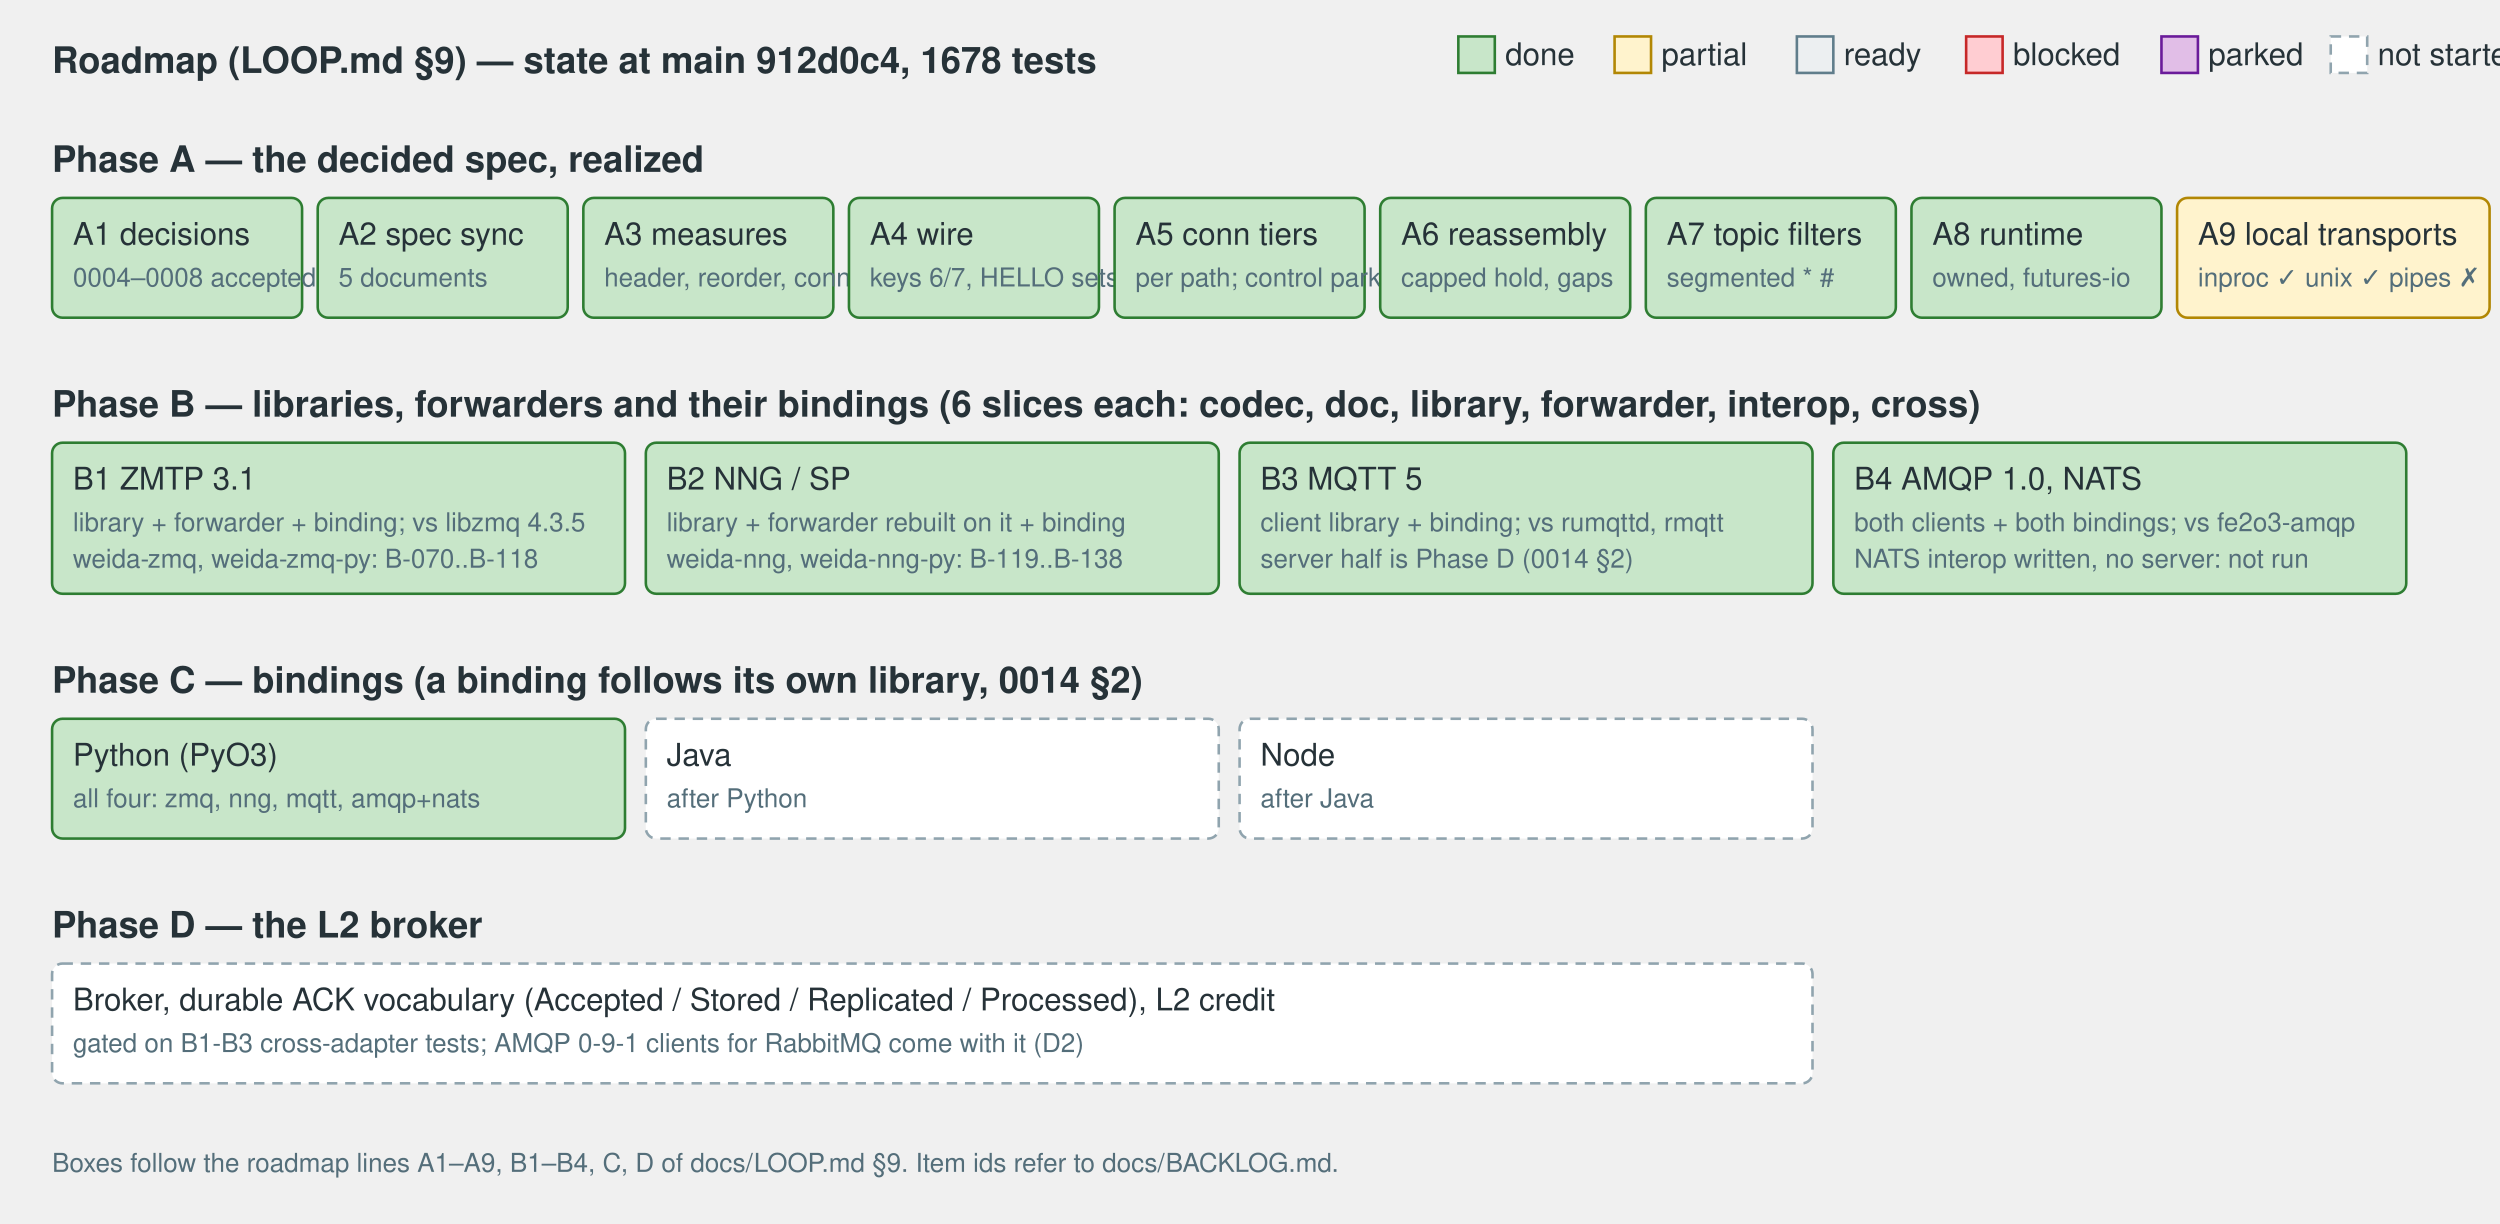
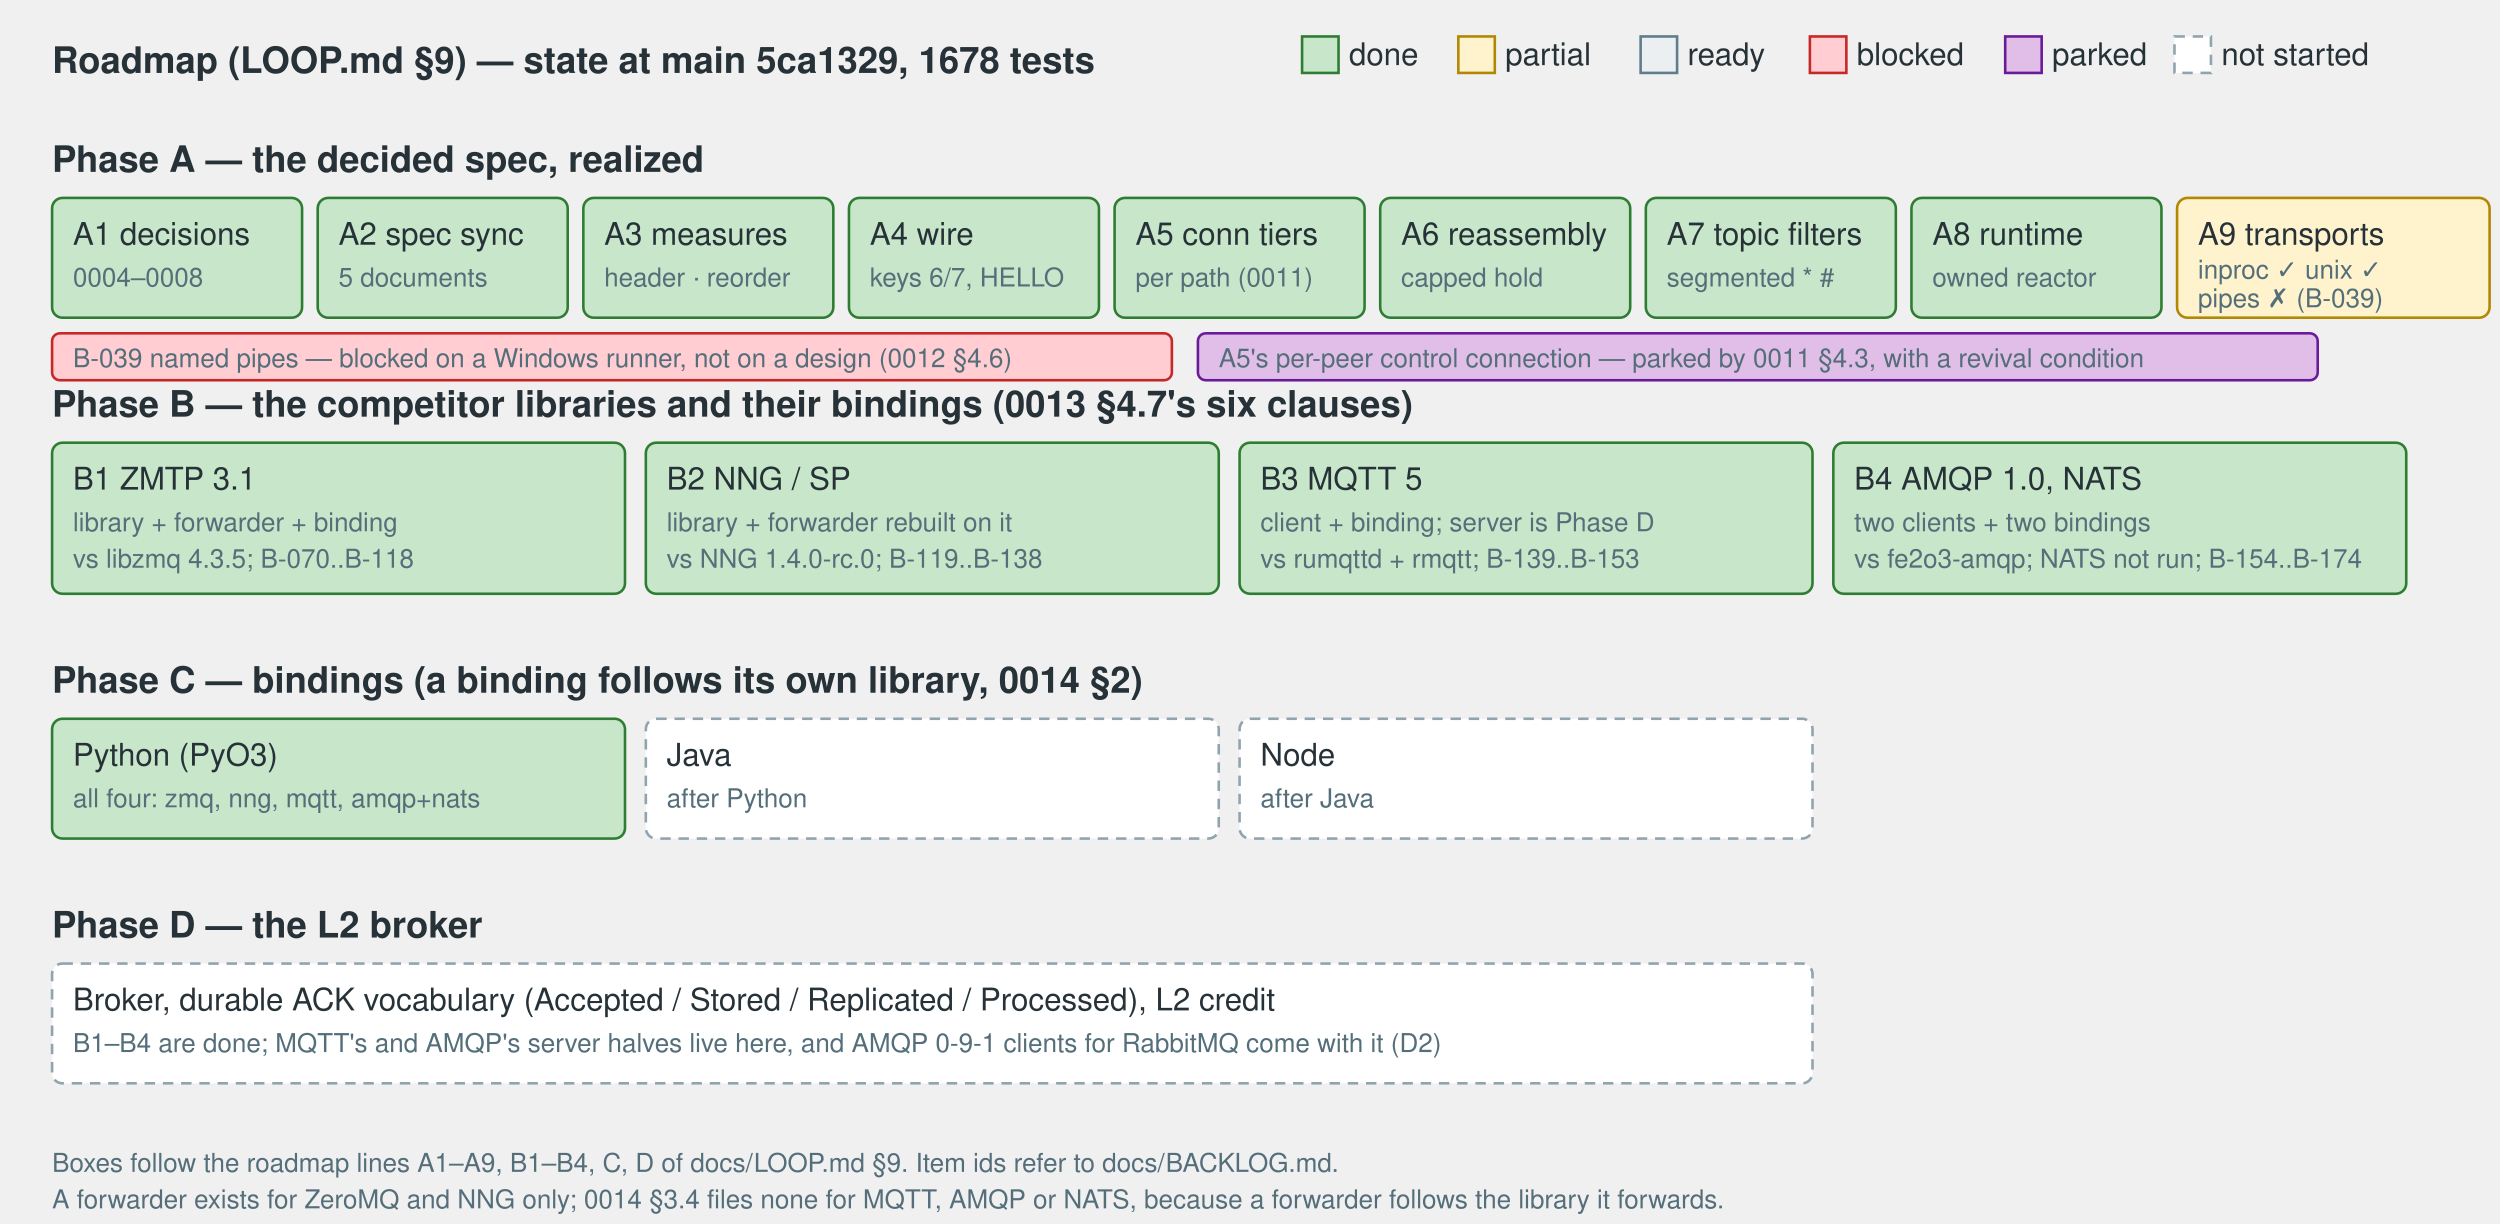
<svg xmlns="http://www.w3.org/2000/svg" width="960" height="470" viewBox="0 0 960 470" font-family="Helvetica, Arial, sans-serif" font-size="12">
  <defs>
    <style>
      .done    { fill:#c8e6c9; stroke:#2e7d32; }
      .partial { fill:#fff3cd; stroke:#b28704; }
      .ready   { fill:#eceff1; stroke:#607d8b; }
      .blocked { fill:#ffcdd2; stroke:#c62828; }
      .todo    { fill:#ffffff; stroke:#90a4ae; stroke-dasharray:4 3; }
      .parked  { fill:#e1bee7; stroke:#6a1b9a; }
      .lbl     { fill:#263238; }
      .sub     { fill:#546e7a; font-size:10px; }
      .phase   { fill:#263238; font-size:14px; font-weight:bold; }
    </style>
  </defs>
-   <text x="20" y="28" class="phase">Roadmap (LOOP.md §9) — state at main 912d0c4, 1678 tests</text>
-   <g transform="translate(560,14)">
+   <text x="20" y="28" class="phase">Roadmap (LOOP.md §9) — state at main 5ca1329, 1678 tests</text>
+   <g transform="translate(500,14)">
    <rect x="0" y="0" width="14" height="14" class="done" />
    <text x="18" y="11" class="lbl">done</text>
    <rect x="60" y="0" width="14" height="14" class="partial" />
    <text x="78" y="11" class="lbl">partial</text>
    <rect x="130" y="0" width="14" height="14" class="ready" />
    <text x="148" y="11" class="lbl">ready</text>
    <rect x="195" y="0" width="14" height="14" class="blocked" />
    <text x="213" y="11" class="lbl">blocked</text>
    <rect x="270" y="0" width="14" height="14" class="parked" />
    <text x="288" y="11" class="lbl">parked</text>
    <rect x="335" y="0" width="14" height="14" class="todo" />
    <text x="353" y="11" class="lbl">not started</text>
  </g>
  <text x="20" y="66" class="phase">Phase A — the decided spec, realized</text>
  <g transform="translate(20,76)">
    <rect x="0" y="0" width="96" height="46" rx="4" class="done" />
    <text x="8" y="18" class="lbl">A1 decisions</text>
-     <text x="8" y="34" class="sub">0004–0008 accepted</text>
+     <text x="8" y="34" class="sub">0004–0008</text>
    <rect x="102" y="0" width="96" height="46" rx="4" class="done" />
    <text x="110" y="18" class="lbl">A2 spec sync</text>
    <text x="110" y="34" class="sub">5 documents</text>
    <rect x="204" y="0" width="96" height="46" rx="4" class="done" />
    <text x="212" y="18" class="lbl">A3 measures</text>
-     <text x="212" y="34" class="sub">header, reorder, conn</text>
+     <text x="212" y="34" class="sub">header · reorder</text>
    <rect x="306" y="0" width="96" height="46" rx="4" class="done" />
    <text x="314" y="18" class="lbl">A4 wire</text>
-     <text x="314" y="34" class="sub">keys 6/7, HELLO sets</text>
+     <text x="314" y="34" class="sub">keys 6/7, HELLO</text>
    <rect x="408" y="0" width="96" height="46" rx="4" class="done" />
    <text x="416" y="18" class="lbl">A5 conn tiers</text>
-     <text x="416" y="34" class="sub">per path; control parked (0011)</text>
+     <text x="416" y="34" class="sub">per path (0011)</text>
    <rect x="510" y="0" width="96" height="46" rx="4" class="done" />
    <text x="518" y="18" class="lbl">A6 reassembly</text>
-     <text x="518" y="34" class="sub">capped hold, gaps</text>
+     <text x="518" y="34" class="sub">capped hold</text>
    <rect x="612" y="0" width="96" height="46" rx="4" class="done" />
    <text x="620" y="18" class="lbl">A7 topic filters</text>
    <text x="620" y="34" class="sub">segmented * #</text>
    <rect x="714" y="0" width="96" height="46" rx="4" class="done" />
    <text x="722" y="18" class="lbl">A8 runtime</text>
-     <text x="722" y="34" class="sub">owned, futures-io</text>
+     <text x="722" y="34" class="sub">owned reactor</text>
    <rect x="816" y="0" width="120" height="46" rx="4" class="partial" />
-     <text x="824" y="18" class="lbl">A9 local transports</text>
-     <text x="824" y="34" class="sub">inproc ✓ unix ✓ pipes ✗</text>
+     <text x="824" y="18" class="lbl">A9 transports</text>
+     <text x="824" y="31" class="sub">inproc ✓ unix ✓</text>
+     <text x="824" y="42" class="sub">pipes ✗ (B-039)</text>
  </g>
-   <text x="20" y="160" class="phase">Phase B — libraries, forwarders and their bindings (6 slices each: codec, doc, library, forwarder, interop, cross)</text>
+   <g transform="translate(20,128)">
+     <rect x="0" y="0" width="430" height="18" rx="3" class="blocked" />
+     <text x="8" y="13" class="sub">B-039 named pipes — blocked on a Windows runner, not on a design (0012 §4.6)</text>
+     <rect x="440" y="0" width="430" height="18" rx="3" class="parked" />
+     <text x="448" y="13" class="sub">A5's per-peer control connection — parked by 0011 §4.3, with a revival condition</text>
+   </g>
+   <text x="20" y="160" class="phase">Phase B — the competitor libraries and their bindings (0013 §4.7's six clauses)</text>
  <g transform="translate(20,170)">
    <rect x="0" y="0" width="220" height="58" rx="4" class="done" />
    <text x="8" y="18" class="lbl">B1 ZMTP 3.1</text>
-     <text x="8" y="34" class="sub">library + forwarder + binding; vs libzmq 4.3.5</text>
-     <text x="8" y="48" class="sub">weida-zmq, weida-zmq-py: B-070..B-118</text>
+     <text x="8" y="34" class="sub">library + forwarder + binding</text>
+     <text x="8" y="48" class="sub">vs libzmq 4.3.5; B-070..B-118</text>
    <rect x="228" y="0" width="220" height="58" rx="4" class="done" />
    <text x="236" y="18" class="lbl">B2 NNG / SP</text>
-     <text x="236" y="34" class="sub">library + forwarder rebuilt on it + binding</text>
-     <text x="236" y="48" class="sub">weida-nng, weida-nng-py: B-119..B-138</text>
+     <text x="236" y="34" class="sub">library + forwarder rebuilt on it</text>
+     <text x="236" y="48" class="sub">vs NNG 1.4.0-rc.0; B-119..B-138</text>
    <rect x="456" y="0" width="220" height="58" rx="4" class="done" />
    <text x="464" y="18" class="lbl">B3 MQTT 5</text>
-     <text x="464" y="34" class="sub">client library + binding; vs rumqttd, rmqtt</text>
-     <text x="464" y="48" class="sub">server half is Phase D (0014 §2)</text>
+     <text x="464" y="34" class="sub">client + binding; server is Phase D</text>
+     <text x="464" y="48" class="sub">vs rumqttd + rmqtt; B-139..B-153</text>
    <rect x="684" y="0" width="220" height="58" rx="4" class="done" />
    <text x="692" y="18" class="lbl">B4 AMQP 1.0, NATS</text>
-     <text x="692" y="34" class="sub">both clients + both bindings; vs fe2o3-amqp</text>
-     <text x="692" y="48" class="sub">NATS interop written, no server: not run</text>
+     <text x="692" y="34" class="sub">two clients + two bindings</text>
+     <text x="692" y="48" class="sub">vs fe2o3-amqp; NATS not run; B-154..B-174</text>
  </g>
  <text x="20" y="266" class="phase">Phase C — bindings (a binding follows its own library, 0014 §2)</text>
  <g transform="translate(20,276)">
    <rect x="0" y="0" width="220" height="46" rx="4" class="done" />
    <text x="8" y="18" class="lbl">Python (PyO3)</text>
    <text x="8" y="34" class="sub">all four: zmq, nng, mqtt, amqp+nats</text>
    <rect x="228" y="0" width="220" height="46" rx="4" class="todo" />
    <text x="236" y="18" class="lbl">Java</text>
    <text x="236" y="34" class="sub">after Python</text>
    <rect x="456" y="0" width="220" height="46" rx="4" class="todo" />
    <text x="464" y="18" class="lbl">Node</text>
    <text x="464" y="34" class="sub">after Java</text>
  </g>
  <text x="20" y="360" class="phase">Phase D — the L2 broker</text>
  <g transform="translate(20,370)">
    <rect x="0" y="0" width="676" height="46" rx="4" class="todo" />
    <text x="8" y="18" class="lbl">Broker, durable ACK vocabulary (Accepted / Stored / Replicated / Processed), L2 credit</text>
-     <text x="8" y="34" class="sub">gated on B1-B3 cross-adapter tests; AMQP 0-9-1 clients for RabbitMQ come with it (D2)</text>
+     <text x="8" y="34" class="sub">B1–B4 are done; MQTT's and AMQP's server halves live here, and AMQP 0-9-1 clients for RabbitMQ come with it (D2)</text>
  </g>
  <text x="20" y="450" class="sub">Boxes follow the roadmap lines A1–A9, B1–B4, C, D of docs/LOOP.md §9. Item ids refer to docs/BACKLOG.md.</text>
+   <text x="20" y="464" class="sub">A forwarder exists for ZeroMQ and NNG only; 0014 §3.4 files none for MQTT, AMQP or NATS, because a forwarder follows the library it forwards.</text>
</svg>
